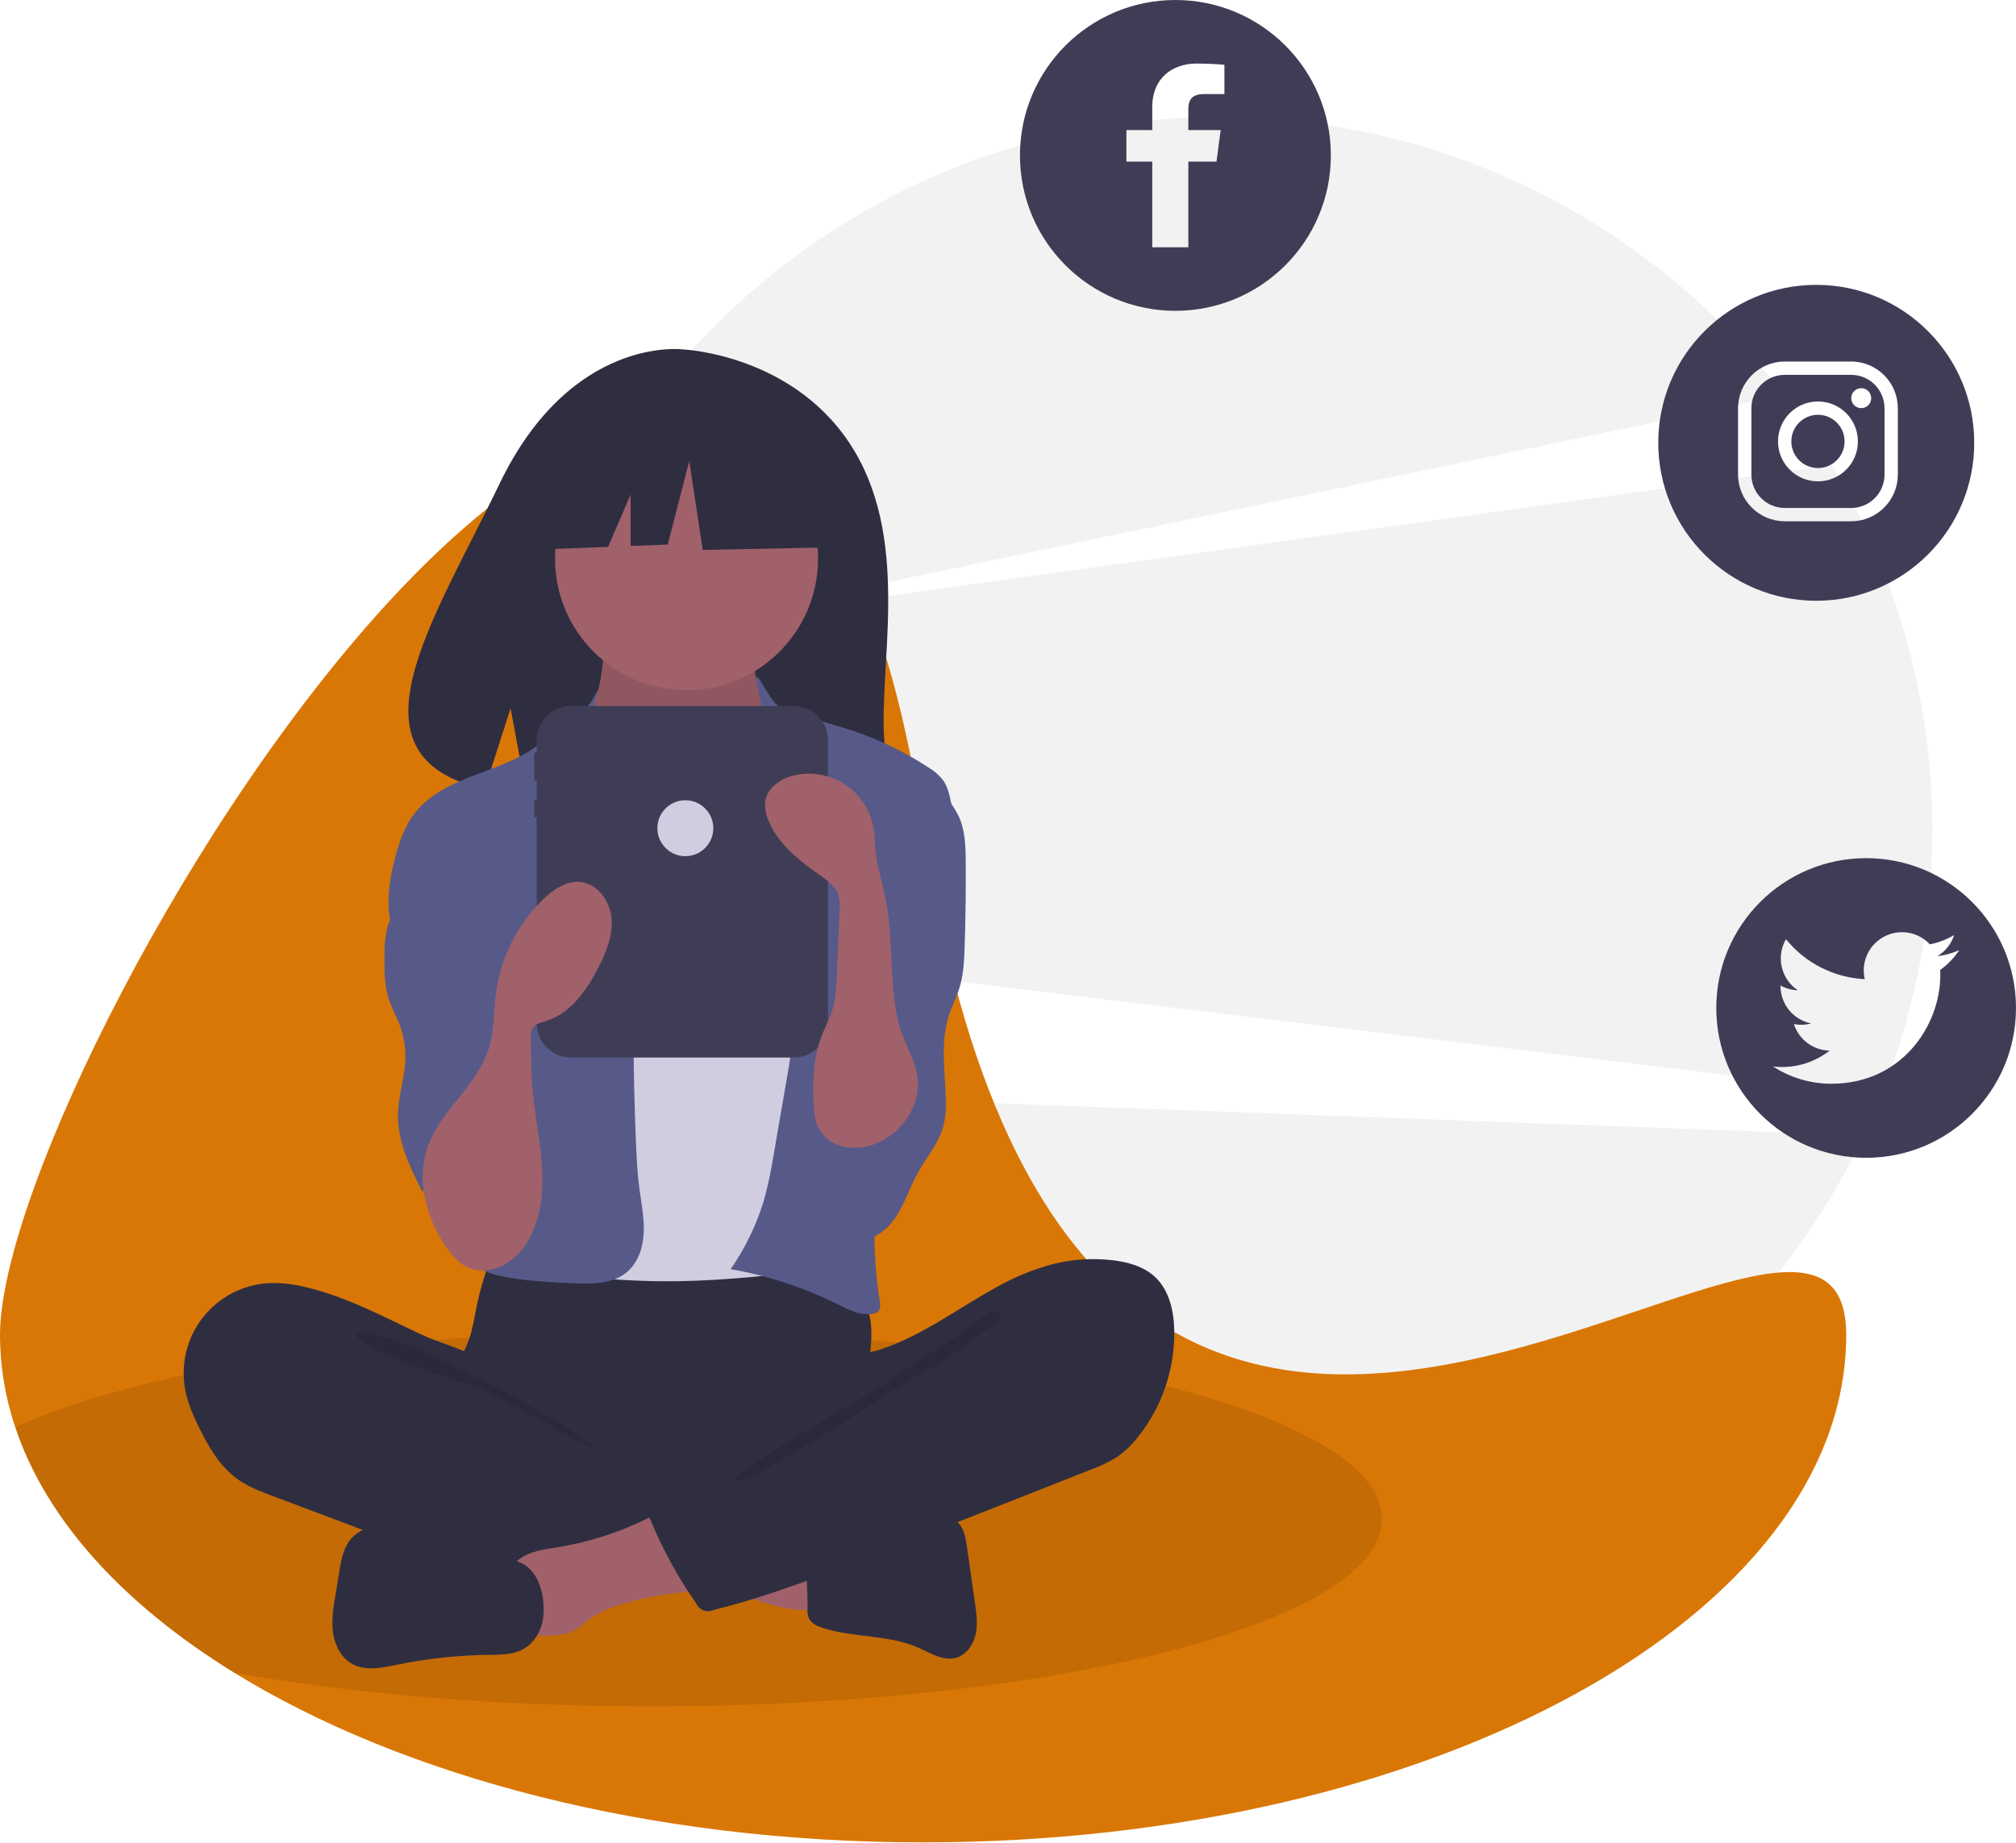
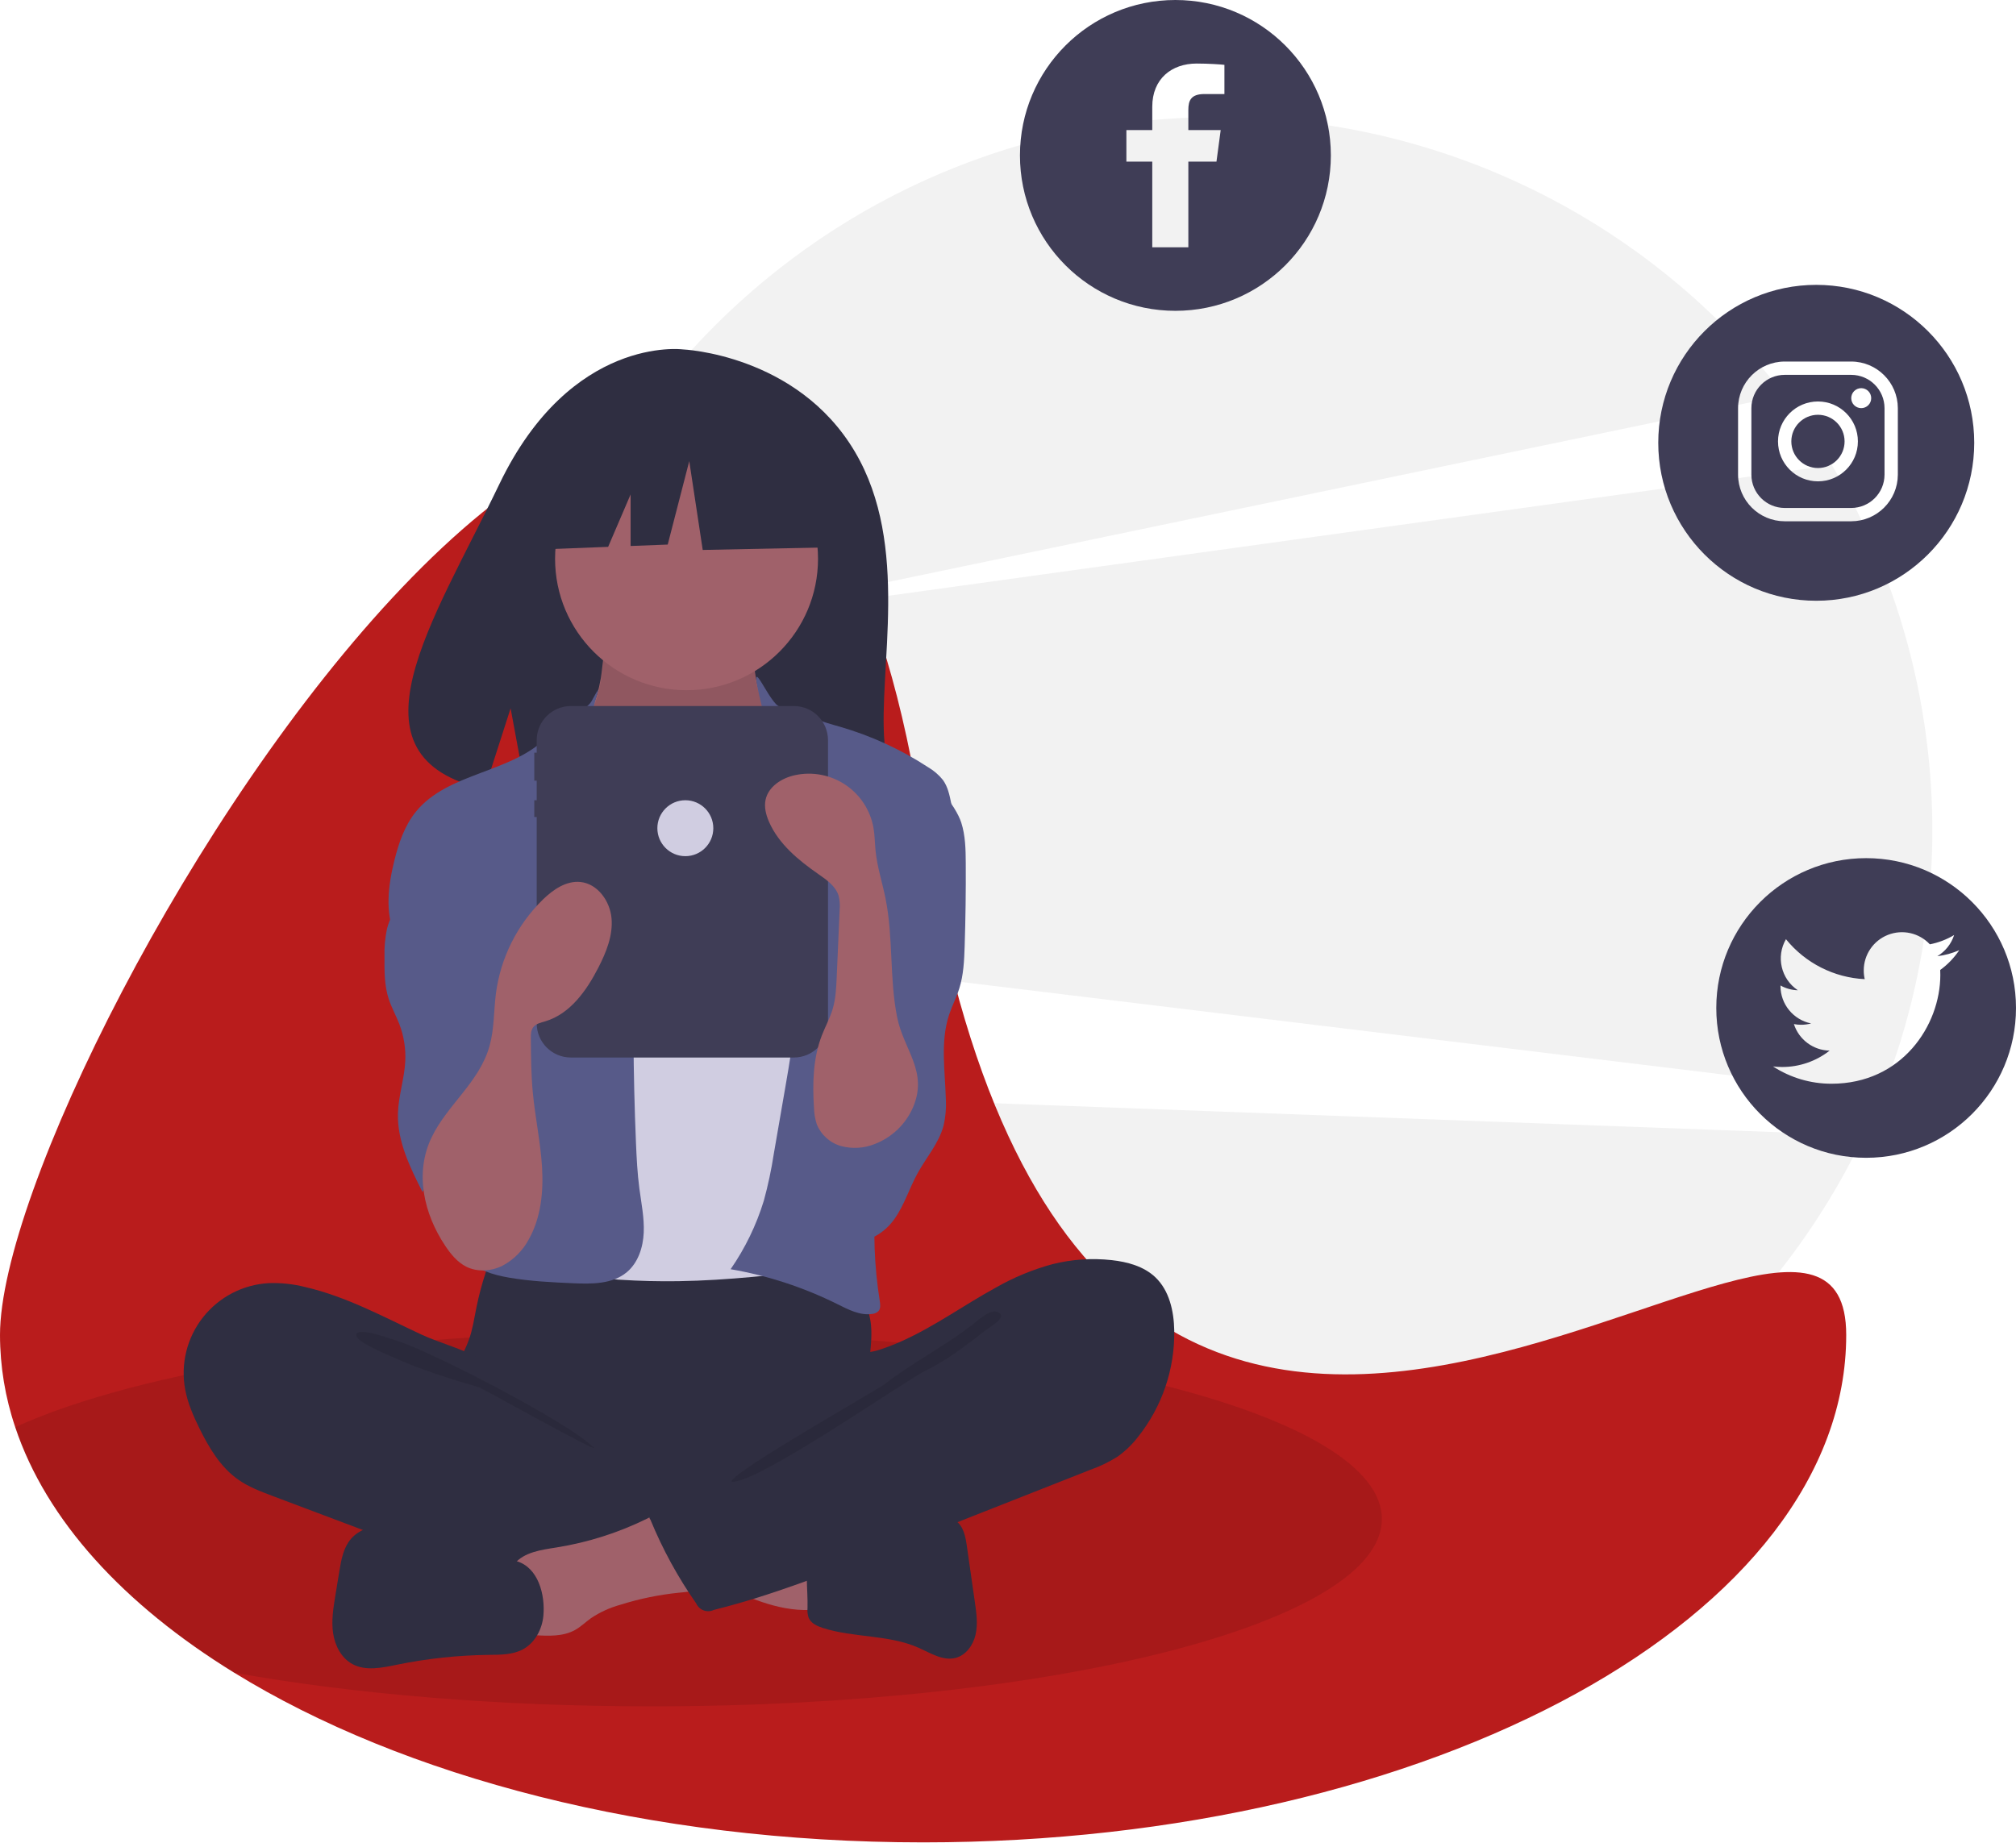
<svg xmlns="http://www.w3.org/2000/svg" id="b4f7138d-771a-4302-9114-b1a94238dcbb" data-name="Layer 1" width="842.984" height="770.564" viewBox="0 0 842.984 770.564">
  <path d="M965.457,522.184a298.783,298.783,0,0,0-20.94-262.906L467.171,325.372l457.451-95.336a297.756,297.756,0,0,0-236.381-116.377c-164.729,0-298.268,133.539-298.268,298.268a300.827,300.827,0,0,0,2.776,40.702Z" transform="translate(-178.5078 -64.71816)" fill="#f2f2f2" />
  <path d="M409.909,519.317C453.021,630.98,561.372,710.197,688.24,710.197c119.048,0,221.791-69.753,269.628-170.611Z" transform="translate(-178.5078 -64.71816)" fill="#f2f2f2" />
-   <path d="M950.497,623.055c0,117.214-172.82,212.227-385.994,212.227-114.523,0-217.397-27.417-288.08-70.976-46.12-28.412-78.544-63.701-91.551-102.698a120.875,120.875,0,0,1-6.363-38.553c0-117.202,319.872-645.886,385.994-212.215S950.497,505.853,950.497,623.055Z" transform="translate(-178.5078 -64.71816)" fill="#d97706" />
+   <path d="M950.497,623.055c0,117.214-172.82,212.227-385.994,212.227-114.523,0-217.397-27.417-288.08-70.976-46.12-28.412-78.544-63.701-91.551-102.698a120.875,120.875,0,0,1-6.363-38.553c0-117.202,319.872-645.886,385.994-212.215S950.497,505.853,950.497,623.055Z" transform="translate(-178.5078 -64.71816)" fill="#b91c1c" />
  <path d="M756.33,700.02c0,43.278-136.677,78.369-305.286,78.369-64.941,0-125.144-5.205-174.622-14.083-46.12-28.412-78.544-63.701-91.551-102.698C237.214,637.758,336.801,621.651,451.043,621.651,619.653,621.651,756.33,656.742,756.33,700.02Z" transform="translate(-178.5078 -64.71816)" opacity="0.1" />
  <path d="M535.965,253.633c-24.194-40.881-72.061-42.786-72.061-42.786s-46.643-5.965-76.565,56.297c-27.889,58.033-66.38,114.066-6.197,127.651L392.014,360.961l6.732,36.354a235.477,235.477,0,0,0,25.75.44c64.451-2.081,125.831.609,123.855-22.519C545.724,344.491,559.245,292.969,535.965,253.633Z" transform="translate(-178.5078 -64.71816)" fill="#2f2e41" />
  <path d="M377.707,611.647c-.897,4.462-1.561,8.998-3.086,13.286-1.514,4.257-3.851,8.194-5.236,12.496-4.413,13.71,1.705,28.997,11.474,39.579a64.586,64.586,0,0,0,31.489,18.698c8.814,2.217,17.978,2.536,27.061,2.844,25.151.853,50.95,1.616,74.782-6.467a129.929,129.929,0,0,0,21.726-9.87,16.266,16.266,0,0,0,5.638-4.439c1.818-2.588,2.05-5.944,2.034-9.106-.053-10.662-2.215-21.27-1.702-31.92.284-5.899,1.388-11.794.845-17.674-1.232-13.337-11.823-25.274-24.919-28.086-6.761-1.452-13.773-.661-20.656.001a526.665,526.665,0,0,1-53.758,2.404c-18.339-.117-36.564-2.916-54.812-3.209-5.396-.086-5.287,1.577-7.005,6.8A127.222,127.222,0,0,0,377.707,611.647Z" transform="translate(-178.5078 -64.71816)" fill="#2f2e41" />
  <path d="M429.751,348.369c-.881,4.614-1.834,9.398-4.607,13.19-3.19,4.363-8.392,6.856-11.825,11.031-5.166,6.285-5.463,15.129-5.484,23.265-.02,7.495.133,15.489,4.312,21.71,2.713,4.038,6.84,6.868,10.874,9.587,15.674,10.563,32.611,21.315,51.509,21.664,7.83.144,16.226-1.878,21.378-7.776a32.098,32.098,0,0,0,5.176-9.234,122.624,122.624,0,0,0,8.68-37.33c.43-6.032.389-12.24-1.652-17.932-2.296-6.401-6.938-11.667-10.006-17.736a39.485,39.485,0,0,1-3.8-23.365,2.522,2.522,0,0,0-.133-1.693,2.466,2.466,0,0,0-2.033-.824l-37.471-2.698a81.542,81.542,0,0,1-10.404-1.19c-2.02-.411-7.355-3.28-9.281-2.517C431.418,327.933,430.482,344.542,429.751,348.369Z" transform="translate(-178.5078 -64.71816)" fill="#a0616a" />
  <path d="M429.751,349.539c-.881,4.614-1.834,9.398-4.607,13.19-3.19,4.363-8.392,6.856-11.825,11.031-5.166,6.285-5.463,15.129-5.484,23.265-.02,7.495.133,15.489,4.312,21.71,2.713,4.038,6.84,6.868,10.874,9.587,15.674,10.563,32.611,21.315,51.509,21.664,7.83.144,16.226-1.878,21.378-7.776a32.098,32.098,0,0,0,5.176-9.234,122.624,122.624,0,0,0,8.68-37.33c.43-6.032.389-12.24-1.652-17.932-2.296-6.401-6.938-11.667-10.006-17.736a39.485,39.485,0,0,1-3.8-23.365,2.522,2.522,0,0,0-.133-1.693,2.466,2.466,0,0,0-2.033-.824l-37.471-2.698a81.542,81.542,0,0,1-10.404-1.19c-2.02-.411-7.355-3.28-9.281-2.517C431.418,329.102,430.482,345.712,429.751,349.539Z" transform="translate(-178.5078 -64.71816)" opacity="0.1" />
  <circle cx="287.078" cy="233.701" r="54.975" fill="#a0616a" />
  <path d="M437.462,421.549c2.865,2.995,5.901,5.96,9.656,7.716,3.735,1.746,7.942,2.181,12.063,2.297,9.91.279,20.653-1.537,27.546-8.661,8.886-9.184,8.594-23.996,15.559-34.71a7.732,7.732,0,0,1,2.244-2.455,7.276,7.276,0,0,1,3.818-.878c8.797-.082,16.46,5.623,23.376,11.061,3.098,2.436,6.273,4.959,8.228,8.382a28.409,28.409,0,0,1,2.775,8.497c3.432,16.753,4.543,33.883,5.647,50.949.609,9.426,1.219,18.861,1.174,28.307-.149,31.12-7.382,61.719-14.575,91.997-.927,3.901-2.195,8.262-5.743,10.131a14.161,14.161,0,0,1-5.011,1.223c-20.602,2.42-41.247,4.842-61.988,5.161q-12.141.187-24.272-.588a13.075,13.075,0,0,1-4.089-.713,11.53,11.53,0,0,1-4.458-3.785c-11.219-14.138-11.881-33.683-11.81-51.731q.263-66.189,4.73-132.273c.246-3.636.3-8.053-2.321-10.913C424.728,408.114,431.29,415.099,437.462,421.549Z" transform="translate(-178.5078 -64.71816)" fill="#d0cde1" />
  <path d="M425.817,358.072c-1.857,3.361-15.546,11.707-18.189,14.493-14.766,15.564-41.715,14.98-55.22,31.65-4.751,5.865-7.22,13.235-9.035,20.561-2.568,10.362-3.939,21.663.363,31.434,4.139,9.401,12.852,15.901,18.767,24.299,6.495,9.221,9.416,20.417,12.214,31.343,2.066,8.067,4.15,16.335,3.345,24.623-.915,9.424-5.475,18.054-8.168,27.131S366.737,583.496,372.963,590.63c4.574,5.241,11.748,7.319,18.606,8.488,8.753,1.492,17.648,1.917,26.519,2.309,7.839.346,16.48.414,22.506-4.612,4.755-3.965,6.822-10.4,7.089-16.585s-1.019-12.316-1.826-18.455c-.836-6.364-1.157-12.783-1.425-19.195q-1.808-43.159-.494-86.373c.183-5.995.404-12.063-.874-17.923-1.681-7.707-5.846-14.594-9.322-21.675-6.898-14.055-10.161-27.708-9.094-43.33C425.7,357.859,432.424,346.112,425.817,358.072Z" transform="translate(-178.5078 -64.71816)" fill="#575a89" />
  <path d="M503.016,359.242c2.828,2.907,12.438,3.865,16.036,5.737,3.305,1.72,6.962,2.618,10.541,3.65A136.852,136.852,0,0,1,566.625,385.625a22.474,22.474,0,0,1,6.193,5.349c2.013,2.8,2.743,6.294,3.426,9.674,1.762,8.726,3.532,17.557,3.136,26.45-.42,9.44-3.264,18.583-6.085,27.601l-10.54,33.698c-7.868,25.153-15.785,50.553-17.999,76.815A180.689,180.689,0,0,0,546.377,608.84c.232,1.45.426,3.112-.532,4.226a4.162,4.162,0,0,1-2.581,1.188c-5.087.795-10.01-1.798-14.62-4.094a161.896,161.896,0,0,0-44.629-14.603,103.754,103.754,0,0,0,13.862-28.575,172.939,172.939,0,0,0,4.188-19.652l4.903-28.359c1.798-10.399,3.599-20.825,4.206-31.36a39.259,39.259,0,0,0-.682-11.813c-.939-3.744-2.806-7.175-4.478-10.654-8.081-16.809-11.872-35.991-8.693-54.368,1.391-8.043,4.095-16.096,2.968-24.18-1.084-7.772.043-13.813-1.952-21.504C490.149,333.509,497.695,353.774,503.016,359.242Z" transform="translate(-178.5078 -64.71816)" fill="#575a89" />
  <path d="M352.269,430.792c-3.684,7.645-9.843,14.157-11.939,22.38a48.895,48.895,0,0,0-1.041,11.697c-.05,5.918-.082,11.956,1.735,17.589,1.17,3.626,3.073,6.97,4.445,10.525a38.165,38.165,0,0,1,2.5,15.594c-.37,7.364-2.872,14.512-3.067,21.882-.307,11.591,5.054,22.487,10.285,32.835a24.138,24.138,0,0,1,35.085-11.487c1.38-1.274,1.527-3.367,1.581-5.245q.58-20.171,1.119-40.342c.566-20.798,1.106-41.874-3.679-62.122-2.16-9.142-5.521-18.249-11.683-25.34-3.244-3.734-14.259-13.568-19.584-9.386-2.395,1.881-1.835,7.001-2.215,9.594A40.703,40.703,0,0,1,352.269,430.792Z" transform="translate(-178.5078 -64.71816)" fill="#575a89" />
  <path d="M580.456,408.761c1.742,5.426,1.847,11.223,1.881,16.922q.106,17.437-.462,34.869c-.194,5.949-.461,11.981-2.265,17.654-1.19,3.741-3.026,7.249-4.254,10.978-3.682,11.174-1.67,23.293-1.355,35.054a39.83,39.83,0,0,1-.965,11.339c-1.943,7.291-7.165,13.182-10.81,19.789-3.462,6.274-5.55,13.307-9.685,19.16s-11.291,10.491-18.228,8.694c-5.256-1.361-8.991-6.014-11.574-10.789a52.921,52.921,0,0,1-5.472-34.328c2.594-14.274,10.978-26.937,14.002-41.127,4.152-19.485-2.159-39.592-1.971-59.514a28.768,28.768,0,0,1,1.254-9.225c1.586-4.551,4.993-8.184,8.14-11.834a149.412,149.412,0,0,0,10.94-14.357c2.253-3.36,5.313-12.002,9.307-12.72C567.857,387.721,578.244,401.872,580.456,408.761Z" transform="translate(-178.5078 -64.71816)" fill="#575a89" />
  <path d="M305.995,602.981a54.263,54.263,0,0,0-15.094-1.605,37.673,37.673,0,0,0-34.976,44.411c1.05,5.725,3.408,11.123,5.981,16.344,4.003,8.124,8.804,16.229,16.215,21.435,4.335,3.045,9.352,4.944,14.31,6.812l39.031,14.704c5.742,2.163,11.485,4.326,17.283,6.332a338.06,338.06,0,0,0,90.273,17.946c9.372.558,18.886.713,28.029-1.42,2.17-.506,4.484-1.261,5.74-3.101a9.831,9.831,0,0,0,1.283-4.236l2.402-16.814c.338-2.367.664-4.859-.204-7.088-1.1-2.826-3.858-4.603-6.488-6.114C444.119,675.85,414.158,667.719,392.56,647.492c-5.085-4.762-9.34-12.31-15.517-15.544-7.005-3.668-15.256-5.761-22.497-9.142C338.716,615.416,323.152,606.925,305.995,602.981Z" transform="translate(-178.5078 -64.71816)" fill="#2f2e41" />
  <path d="M344.962,625.649c13.796,4.323,72.041,34.272,82.025,44.728-1.338.482-46.742-24.963-48.104-25.372-12.384-3.717-24.837-7.458-36.597-12.897-2.366-1.094-15.37-6.237-14.781-9.223C328.168,619.517,342.513,624.881,344.962,625.649Z" transform="translate(-178.5078 -64.71816)" opacity="0.1" />
  <path d="M517.072,738.081a3.241,3.241,0,0,0,2.187-.644,3.378,3.378,0,0,0,.684-2.517q-.032-11.453-.064-22.906c-6.587-3.138-13.955-4.144-21.187-5.111l-33.744-4.51c.775.104-5.276,14.534-4.348,16.46,1.635,3.395,14.133,6.405,17.66,8.008C490.521,732.434,503.262,738.561,517.072,738.081Z" transform="translate(-178.5078 -64.71816)" fill="#a0616a" />
  <path d="M411.202,711.935c-6.371,1.015-13.482,1.912-17.608,6.871-5.232,6.289-3.005,15.665-.509,23.456a10.1,10.1,0,0,0,2.17,4.268c1.703,1.68,4.314,1.927,6.702,2.078,5.81.368,11.994.656,17.07-2.194,2.404-1.35,4.391-3.322,6.631-4.929a42.516,42.516,0,0,1,12.192-5.574,123.286,123.286,0,0,1,24.473-5.044c3.256-.332,6.578-.546,9.641-1.699s5.9-3.442,6.79-6.592c1.176-4.163-1.243-8.407-3.564-12.057-2.89-4.548-5.953-9.336-10.262-12.684-6.287-4.884-9.398-1.135-15.731,1.991A133.469,133.469,0,0,1,411.202,711.935Z" transform="translate(-178.5078 -64.71816)" fill="#a0616a" />
  <path d="M394.552,717.674l-40.454-11.957c-4.92-1.454-9.924-2.921-15.054-2.917s-10.498,1.686-13.825,5.591c-3.137,3.682-4.035,8.714-4.817,13.487l-1.673,10.211c-.85,5.189-1.702,10.478-.937,15.68s3.421,10.399,8.037,12.918c5.598,3.054,12.459,1.562,18.707.285a203.666,203.666,0,0,1,38.336-4.111c4.842-.058,9.921.003,14.2-2.265,5.086-2.696,8.129-8.395,8.652-14.128C406.519,731.744,403.612,720.351,394.552,717.674Z" transform="translate(-178.5078 -64.71816)" fill="#2f2e41" />
  <path d="M532.974,707.254c5.244-.919,9.873-3.9,14.898-5.659,7.073-2.476,14.738-2.476,22.232-2.449,2.751.01,5.681.072,7.971,1.596,3.301,2.198,4.147,6.596,4.708,10.521q1.693,11.843,3.387,23.686c.637,4.455,1.27,9.029.277,13.419s-3.985,8.621-8.341,9.753c-5.29,1.375-10.476-2.004-15.471-4.224-12.484-5.548-26.996-4.13-40.012-8.277-2.416-.77-5.003-1.946-5.988-4.282a9.743,9.743,0,0,1-.466-4.093c.223-7.613-1.383-18.009.909-25.285C519.139,705.416,527.12,707.254,532.974,707.254Z" transform="translate(-178.5078 -64.71816)" fill="#2f2e41" />
  <path d="M618.584,593.448a70.25,70.25,0,0,1,24.747-1.691c6.616.729,13.432,2.57,18.262,7.149,5.879,5.573,7.768,14.193,7.926,22.293A69.647,69.647,0,0,1,654.381,665.678a40.359,40.359,0,0,1-8.655,8.331,56.966,56.966,0,0,1-11.26,5.426l-87.408,34.476c-22.995,9.07-46.071,18.166-70.056,24.145a5.46,5.46,0,0,1-7.347-2.664,181.089,181.089,0,0,1-19.157-35.044,2.361,2.361,0,0,1,1.044-3.723l61.824-35.522c4.428-2.544,8.906-5.126,12.583-8.67a31.24,31.24,0,0,0,6.46-8.994c1.282-2.677,1.401-8.993,3.038-10.972,1.603-1.937,7.085-2.092,9.617-2.854a87.265,87.265,0,0,0,10.47-3.958c13.83-6.187,26.145-15.176,39.402-22.42A101.1,101.1,0,0,1,618.584,593.448Z" transform="translate(-178.5078 -64.71816)" fill="#2f2e41" />
  <path d="M583.535,619.976c-10.622,7.978-24.375,15.311-34.902,23.499-3.593,2.794-63.486,36.467-64.332,40.939,9.821,1.655,72.383-42.112,81.334-46.479s16.886-10.526,24.749-16.639c2.004-1.558,10.496-6.241,4.743-7.982C591.887,612.332,585.927,618.381,583.535,619.976Z" transform="translate(-178.5078 -64.71816)" opacity="0.1" />
  <path d="M510.45,360.015H417.213a14.283,14.283,0,0,0-14.283,14.283v5.23h-1.013v11.697h1.013v8.188h-1.013v7.018h1.013V492.736a14.283,14.283,0,0,0,14.283,14.283h93.238A14.283,14.283,0,0,0,524.733,492.736V374.297A14.283,14.283,0,0,0,510.45,360.015Z" transform="translate(-178.5078 -64.71816)" fill="#3f3d56" />
  <polygon points="346.761 184.974 299.471 160.203 234.166 170.337 220.655 230.012 254.289 228.718 263.685 206.794 263.685 228.357 279.204 227.76 288.212 192.856 293.841 230.012 349.013 228.886 346.761 184.974" fill="#2f2e41" />
  <path d="M364.641,585.719c2.336,3.488,5.074,6.9,8.827,8.782,4.69,2.351,10.478,1.932,15.174-.407a26.71,26.71,0,0,0,10.951-10.979c5.139-9.076,6.204-19.935,5.563-30.345s-2.864-20.661-3.848-31.044c-.715-7.548-.773-15.141-.831-22.722-.012-1.593.014-3.31.955-4.595,1.138-1.555,3.223-1.983,5.07-2.532,10.373-3.082,17.258-12.804,22.194-22.433,3.296-6.43,6.162-13.458,5.526-20.656s-5.809-14.448-12.997-15.182c-5.926-.605-11.398,3.159-15.672,7.307A67.204,67.204,0,0,0,385.875,480.236c-.938,7.318-.67,14.835-2.66,21.94-4.25,15.169-17.547,24.47-24.174,38.119C351.739,555.336,355.769,572.411,364.641,585.719Z" transform="translate(-178.5078 -64.71816)" fill="#a0616a" />
  <path d="M560.321,527.766A28.668,28.668,0,0,1,544.244,543.213a22.204,22.204,0,0,1-13.976.856,15.497,15.497,0,0,1-10.238-9.157,24.669,24.669,0,0,1-1.153-6.878c-.665-10.23-.408-20.771,3.308-30.325,1.433-3.685,3.366-7.18,4.497-10.968,1.29-4.321,1.496-8.881,1.693-13.386l1.221-27.911a18.165,18.165,0,0,0-.415-6.052c-1.218-4.039-4.993-6.663-8.456-9.072-8.364-5.817-16.629-12.604-20.682-21.951-1.24-2.86-2.059-6.039-1.429-9.092,1.143-5.542,6.736-9.13,12.264-10.339a27.433,27.433,0,0,1,32.889,22.107c.547,3.15.539,6.367.86,9.548.679,6.747,2.821,13.252,4.161,19.9,3.301,16.375,1.59,33.302,4.855,49.674C556.372,503.855,566.663,512.787,560.321,527.766Z" transform="translate(-178.5078 -64.71816)" fill="#a0616a" />
  <circle cx="286.572" cy="346.391" r="11.697" fill="#d0cde1" />
  <path d="M958.829,423.632a62.663,62.663,0,1,0,62.663,62.663A62.663,62.663,0,0,0,958.829,423.632Zm30.969,46.77c.033.677.05,1.37.05,2.063,0,21.141-16.074,45.517-45.5,45.517a44.661,44.661,0,0,1-24.458-7.229,32.387,32.387,0,0,0,3.812.231,32.035,32.035,0,0,0,19.854-6.849A16.004,16.004,0,0,1,928.619,493.029a15.074,15.074,0,0,0,3.004.297,16.086,16.086,0,0,0,4.208-.561,15.992,15.992,0,0,1-12.823-15.678v-.198a15.606,15.606,0,0,0,7.262,1.997,16.01,16.01,0,0,1-4.968-21.356,45.282,45.282,0,0,0,32.941,16.718,15.644,15.644,0,0,1-.413-3.647,15.973,15.973,0,0,1,27.643-10.925,31.749,31.749,0,0,0,10.15-3.878,16.035,16.035,0,0,1-7.031,8.846,32.303,32.303,0,0,0,9.176-2.525A32.526,32.526,0,0,1,989.798,470.403Z" transform="translate(-178.5078 -64.71816)" fill="#3f3d56" />
  <circle cx="760.172" cy="184.616" r="11.135" fill="#3f3d56" />
  <path d="M952.598,221.497H924.761a13.959,13.959,0,0,0-13.919,13.919v27.837A13.959,13.959,0,0,0,924.761,277.172h27.837a13.96,13.96,0,0,0,13.919-13.919V235.416a13.96,13.96,0,0,0-13.919-13.919Zm-13.919,44.54A16.702,16.702,0,1,1,955.382,249.335,16.707,16.707,0,0,1,938.68,266.037Zm18.094-30.621a4.176,4.176,0,1,1,4.176-4.176A4.165,4.165,0,0,1,956.774,235.416Z" transform="translate(-178.5078 -64.71816)" fill="#3f3d56" />
  <path d="M937.965,183.859a66.061,66.061,0,1,0,66.061,66.061A66.061,66.061,0,0,0,937.965,183.859Zm34.119,79.394a19.543,19.543,0,0,1-19.486,19.486H924.761a19.543,19.543,0,0,1-19.486-19.486V235.416A19.543,19.543,0,0,1,924.761,215.93h27.837a19.543,19.543,0,0,1,19.486,19.486Z" transform="translate(-178.5078 -64.71816)" fill="#3f3d56" />
  <path d="M670,64.718a65,65,0,1,0,65,65A65,65,0,0,0,670,64.718ZM690.495,104.049h-8.321c-5.681,0-6.765,2.687-6.765,6.647v8.415h13.53L687.172,132.311h-11.762v35.828H660.324V132.311H649.505V119.111H660.324v-9.759c0-11.691,8.109-18.056,18.551-18.056,4.997,0,10.371.377,11.62.542Z" transform="translate(-178.5078 -64.71816)" fill="#3f3d56" />
</svg>
